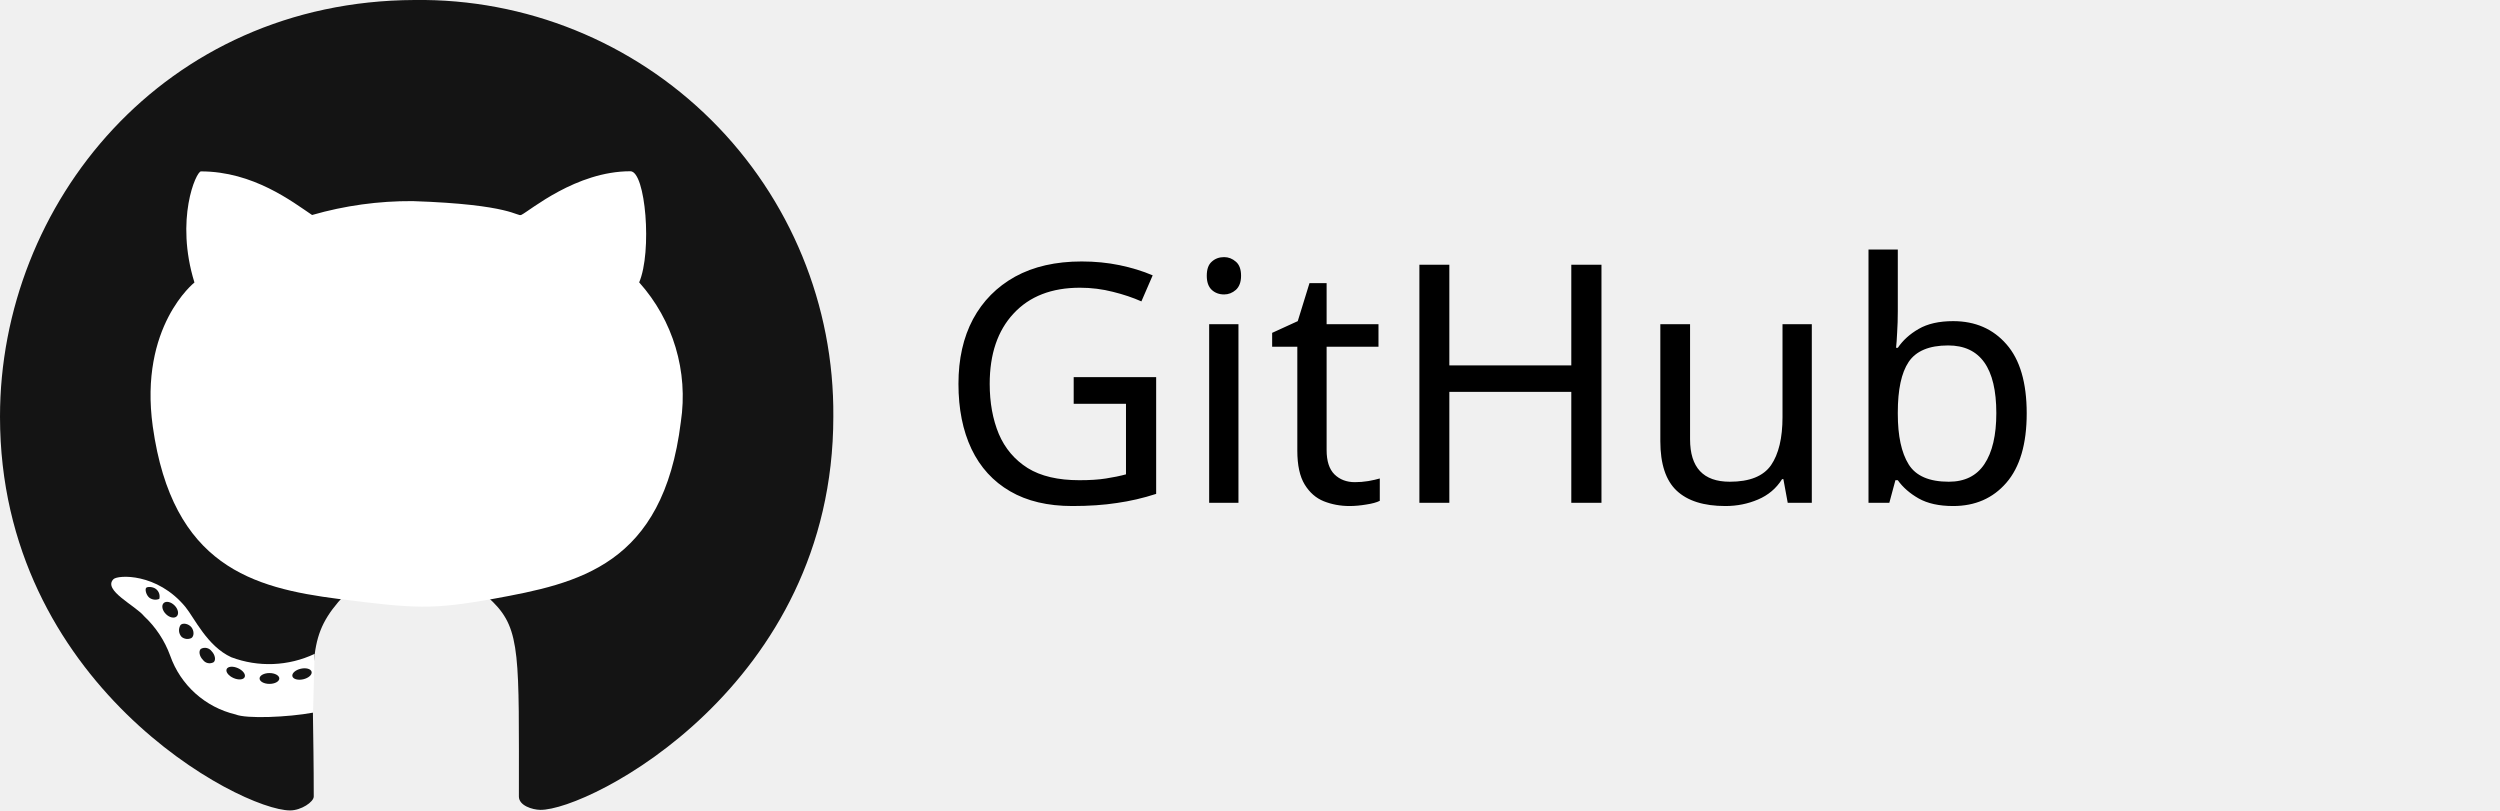
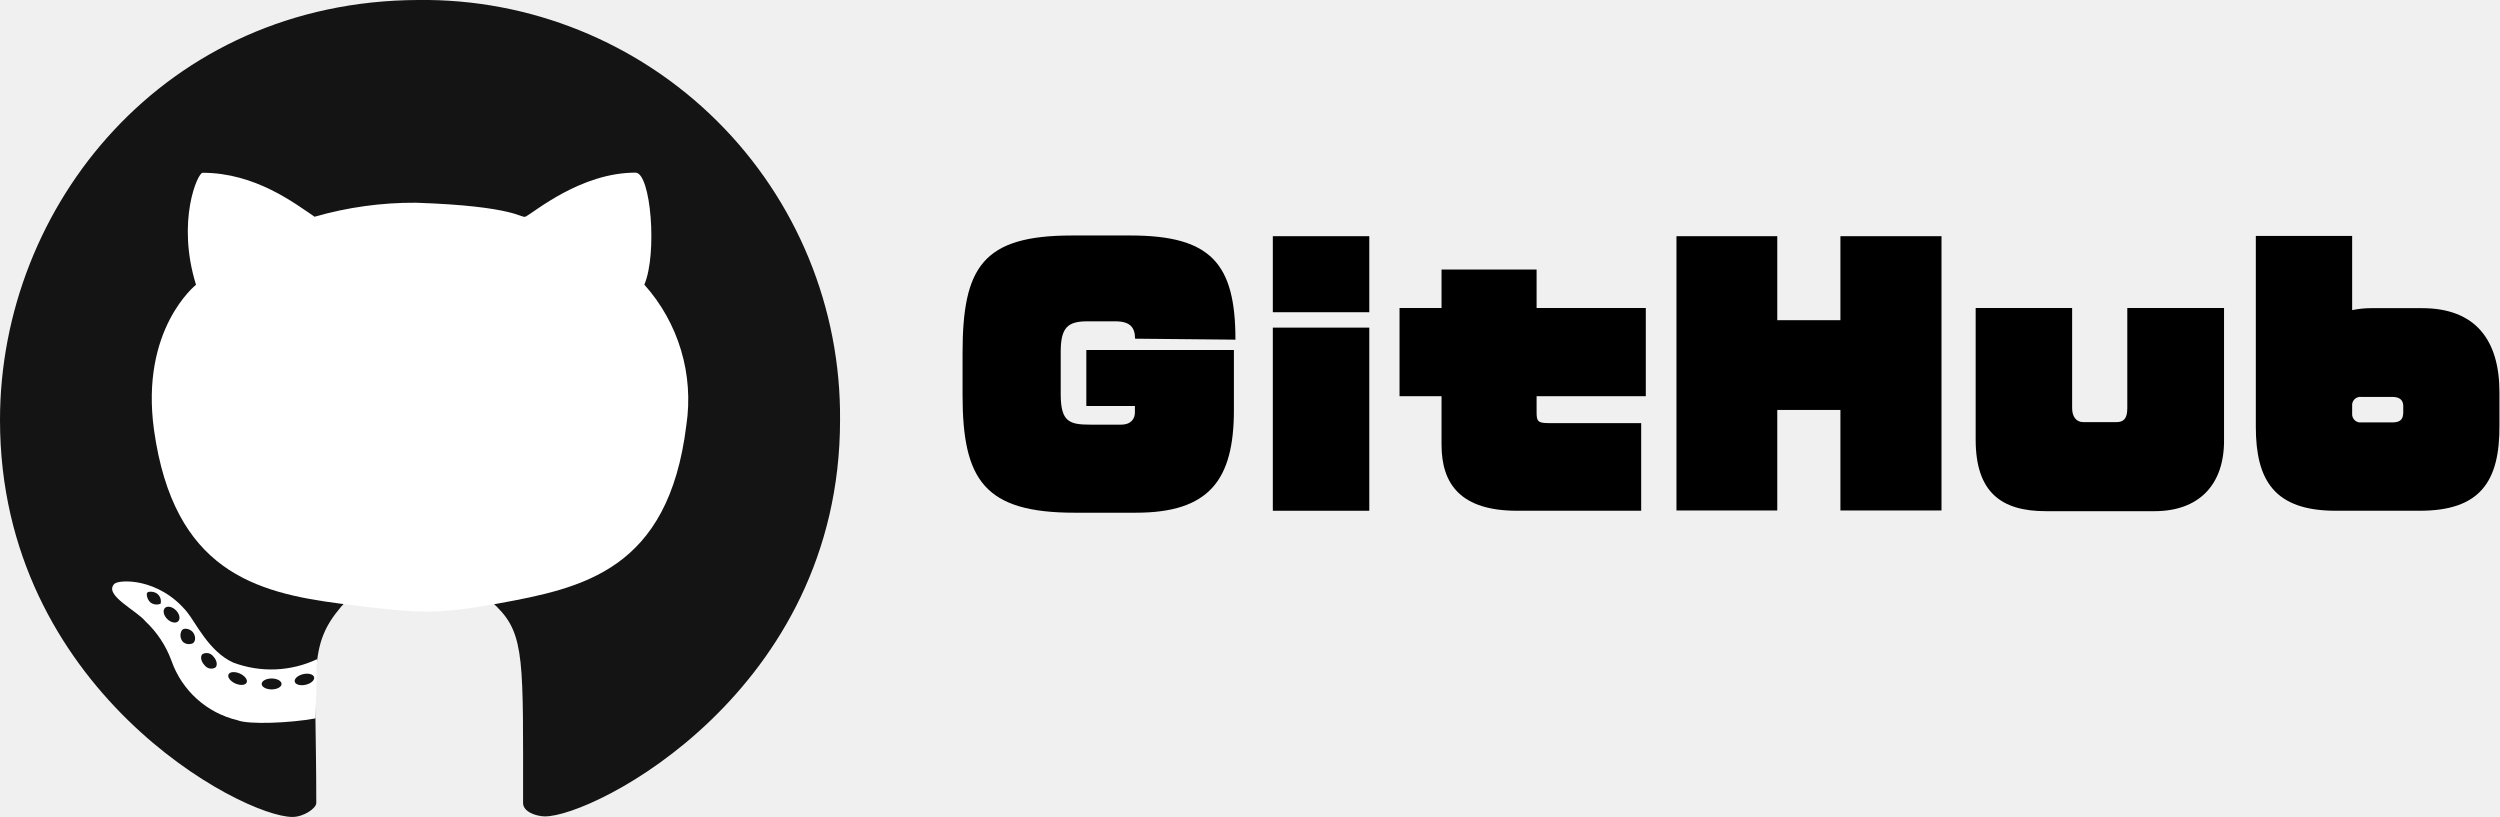
- <svg xmlns="http://www.w3.org/2000/svg" viewBox="0 0 180 58.35">
+ <svg xmlns="http://www.w3.org/2000/svg" viewBox="0 0 178.56 58.35">
  <defs>
-     <style>.cls-1{fill:#141414;}.cls-2{fill:#fff;}.cls-3{font-size:24px;font-family:VDL-LogoJrBlack-Black-83pv-RKSJ-H, VDL-LogoJrBlack;}</style>
+     <style>.cls-1{fill:#141414;}.cls-2{fill:#fff;}</style>
  </defs>
  <g id="レイヤー_2" data-name="レイヤー 2">
    <g id="レイヤー_1-2" data-name="レイヤー 1">
      <path class="cls-1" d="M38.9,58.31C42.41,58.35,60,49.4,60,30A29.76,29.76,0,0,0,29.84,0C11.78.08,0,14.68,0,30,0,49.24,17.28,58.35,20.89,58.35c.79,0,1.7-.61,1.7-1,0-9.48-.6-11.21,1.76-14s8.08-3.07,11.15,0c2,2,1.86,3.93,1.86,14C37.36,58,38.32,58.3,38.9,58.31Z" />
      <path class="cls-2" d="M37.54,15.47c.63-.31,3.93-3.14,7.85-3.14,1.1,0,1.57,5.81.63,8a12.3,12.3,0,0,1,3,10.05C47.74,40.74,41.64,42,35.5,43.12c-4.4.78-5.56.71-11.15,0C18.22,42.33,12.41,40.76,11,30.71c-1-7.22,3-10.37,3-10.37-1.41-4.55.12-8,.47-8,3.77,0,6.6,2.2,8,3.14a25.59,25.59,0,0,1,7.24-1C36.91,14.72,37.23,15.63,37.54,15.47Z" />
      <path class="cls-2" d="M22.54,51.31c-1.78.33-4.8.46-5.58.13a6.6,6.6,0,0,1-4.71-4.24,7.31,7.31,0,0,0-1.87-2.83c-.64-.78-3-1.88-2.21-2.67.31-.31,3.14-.47,5.18,2,.64.78,1.57,2.83,3.3,3.62a7.69,7.69,0,0,0,6-.24Z" />
      <ellipse class="cls-1" cx="19.4" cy="48.85" rx="0.71" ry="0.39" />
      <ellipse class="cls-1" cx="16.96" cy="48.46" rx="0.39" ry="0.71" transform="translate(-34.21 44.37) rotate(-66.14)" />
      <path class="cls-1" d="M15.38,47.68a.59.59,0,0,1-.77-.17c-.26-.26-.32-.64-.15-.79a.6.6,0,0,1,.78.17C15.49,47.15,15.56,47.53,15.38,47.68Z" />
      <ellipse class="cls-1" cx="21.75" cy="48.53" rx="0.71" ry="0.39" transform="translate(-10.24 6.04) rotate(-12.83)" />
      <path class="cls-1" d="M13,45c.17-.18.58-.09.78.16s.21.64,0,.78a.66.66,0,0,1-.7-.08A.7.7,0,0,1,13,45Z" />
      <ellipse class="cls-1" cx="12.25" cy="43.9" rx="0.44" ry="0.67" transform="translate(-27.45 21.52) rotate(-45)" />
      <path class="cls-1" d="M10.52,42.33c.09-.11.5-.09.71.08a.68.68,0,0,1,.24.71.73.73,0,0,1-.71-.08C10.52,42.85,10.43,42.44,10.52,42.33Z" />
-       <text class="cls-3" transform="translate(67.54 36.2)">GitHub</text>
+       <path d="M81.07,24.19c0-.81-.36-1.24-1.41-1.24h-2c-1.44,0-1.9.48-1.9,2.2v3c0,2,.63,2.18,2.14,2.18h2.16c.74,0,1-.43,1-.88V29H77.59V25H88.13v4.3c0,5-1.78,7.32-7,7.32H76.75c-6.43,0-8-2.33-8-8.4v-3c0-6.12,1.42-8.4,7.8-8.4h4.2c5.74,0,7.49,2,7.49,7.44Z" />
+       <path d="M90.91,22.3V16.87H97.8V22.3Zm0,14.18V23.4H97.8V36.48Z" />
+       <path d="M109.75,28.3v1.15c0,.65.1.77.87.77h6.6v6.26h-8.86c-4,0-5.4-1.87-5.4-4.72V28.3h-3V22h3V19.25h6.79V22h7.8V28.3Z" />
+       <path d="M131.45,36.46V29.28h-4.51v7.18h-7.2V16.87h7.2v6h4.51v-6h7.22V36.46Z" />
+       <path d="M153.89,36.51h-7.78c-3.17,0-5-1.35-5-5.11V22H148v7.15c0,.58.27,1,.8,1h2.35c.5,0,.79-.21.79-1V22h6.91V31.4C158.88,34.68,157,36.51,153.89,36.51Z" />
+       <path d="M172.83,36.48h-6c-4.39,0-5.71-2.18-5.71-6V16.85H168v5.3a6.7,6.7,0,0,1,1.37-.14H173c3.79,0,5.52,2.26,5.52,6v2.33C178.56,34.44,177.1,36.48,172.83,36.48ZM171.65,29c0-.36-.19-.65-.77-.65h-2.21A.59.59,0,0,0,168,29v.53a.59.59,0,0,0,.67.64h2.21c.58,0,.77-.24.77-.72Z" />
    </g>
  </g>
</svg>
